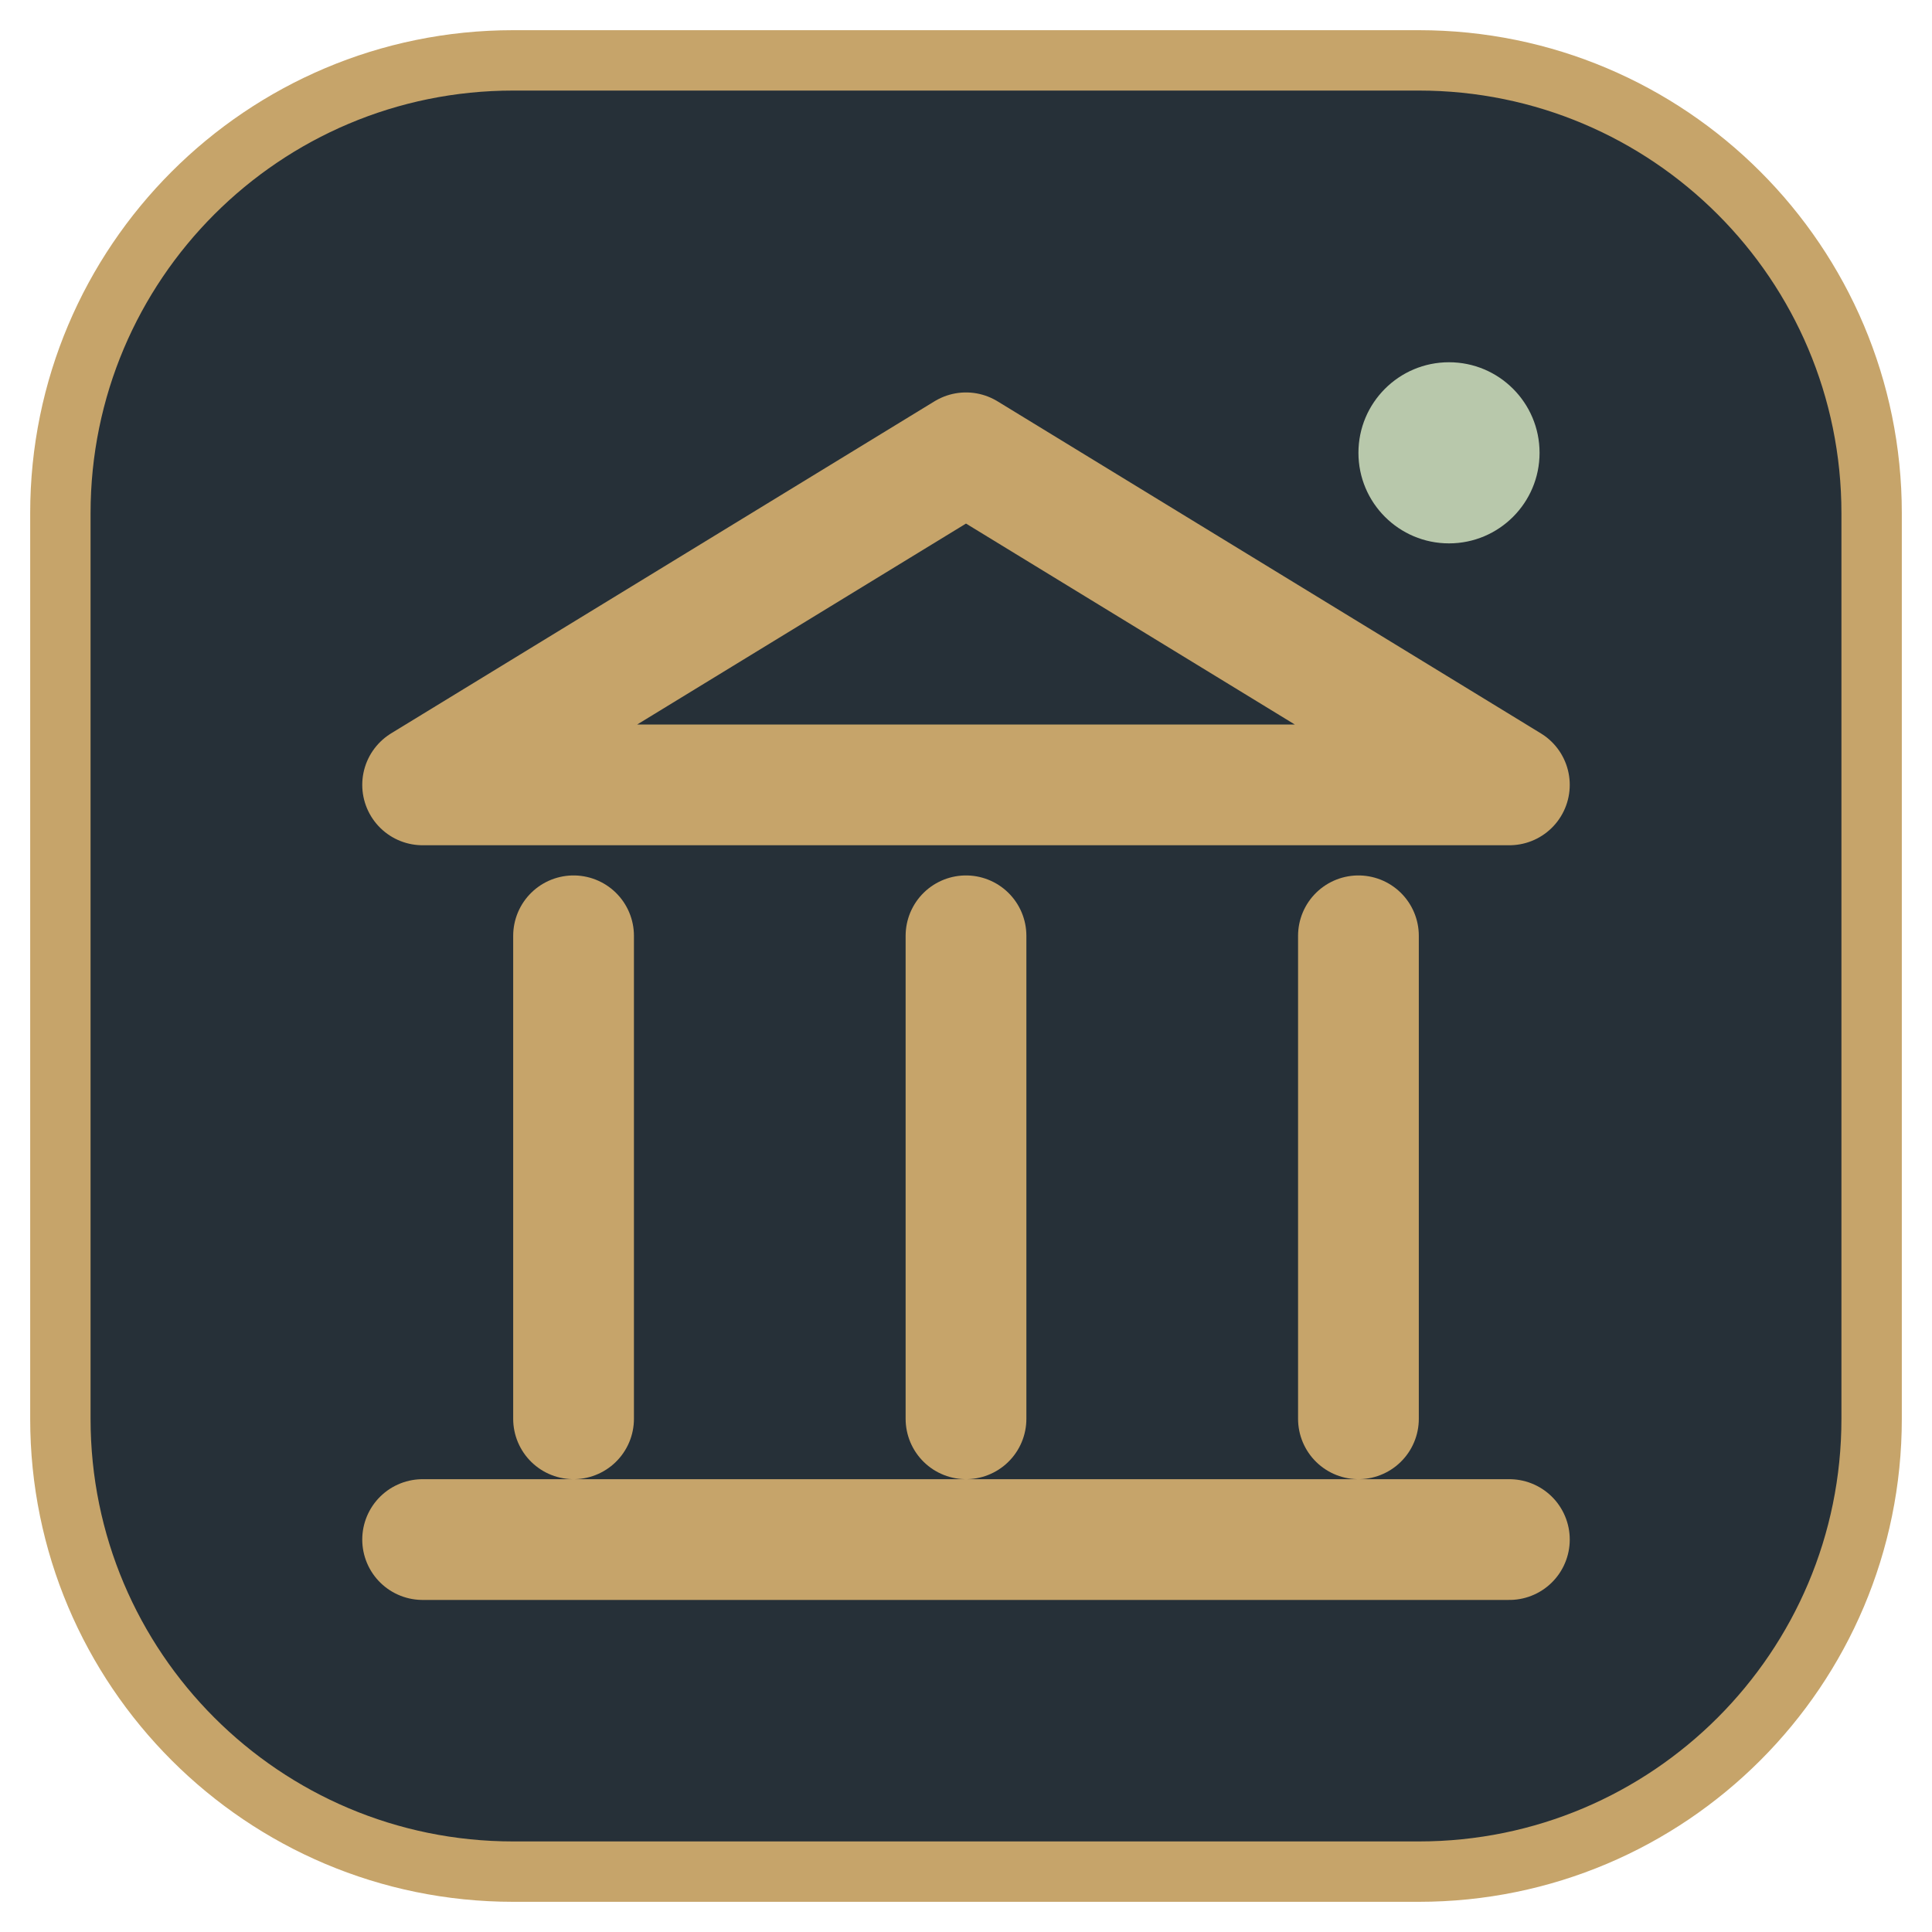
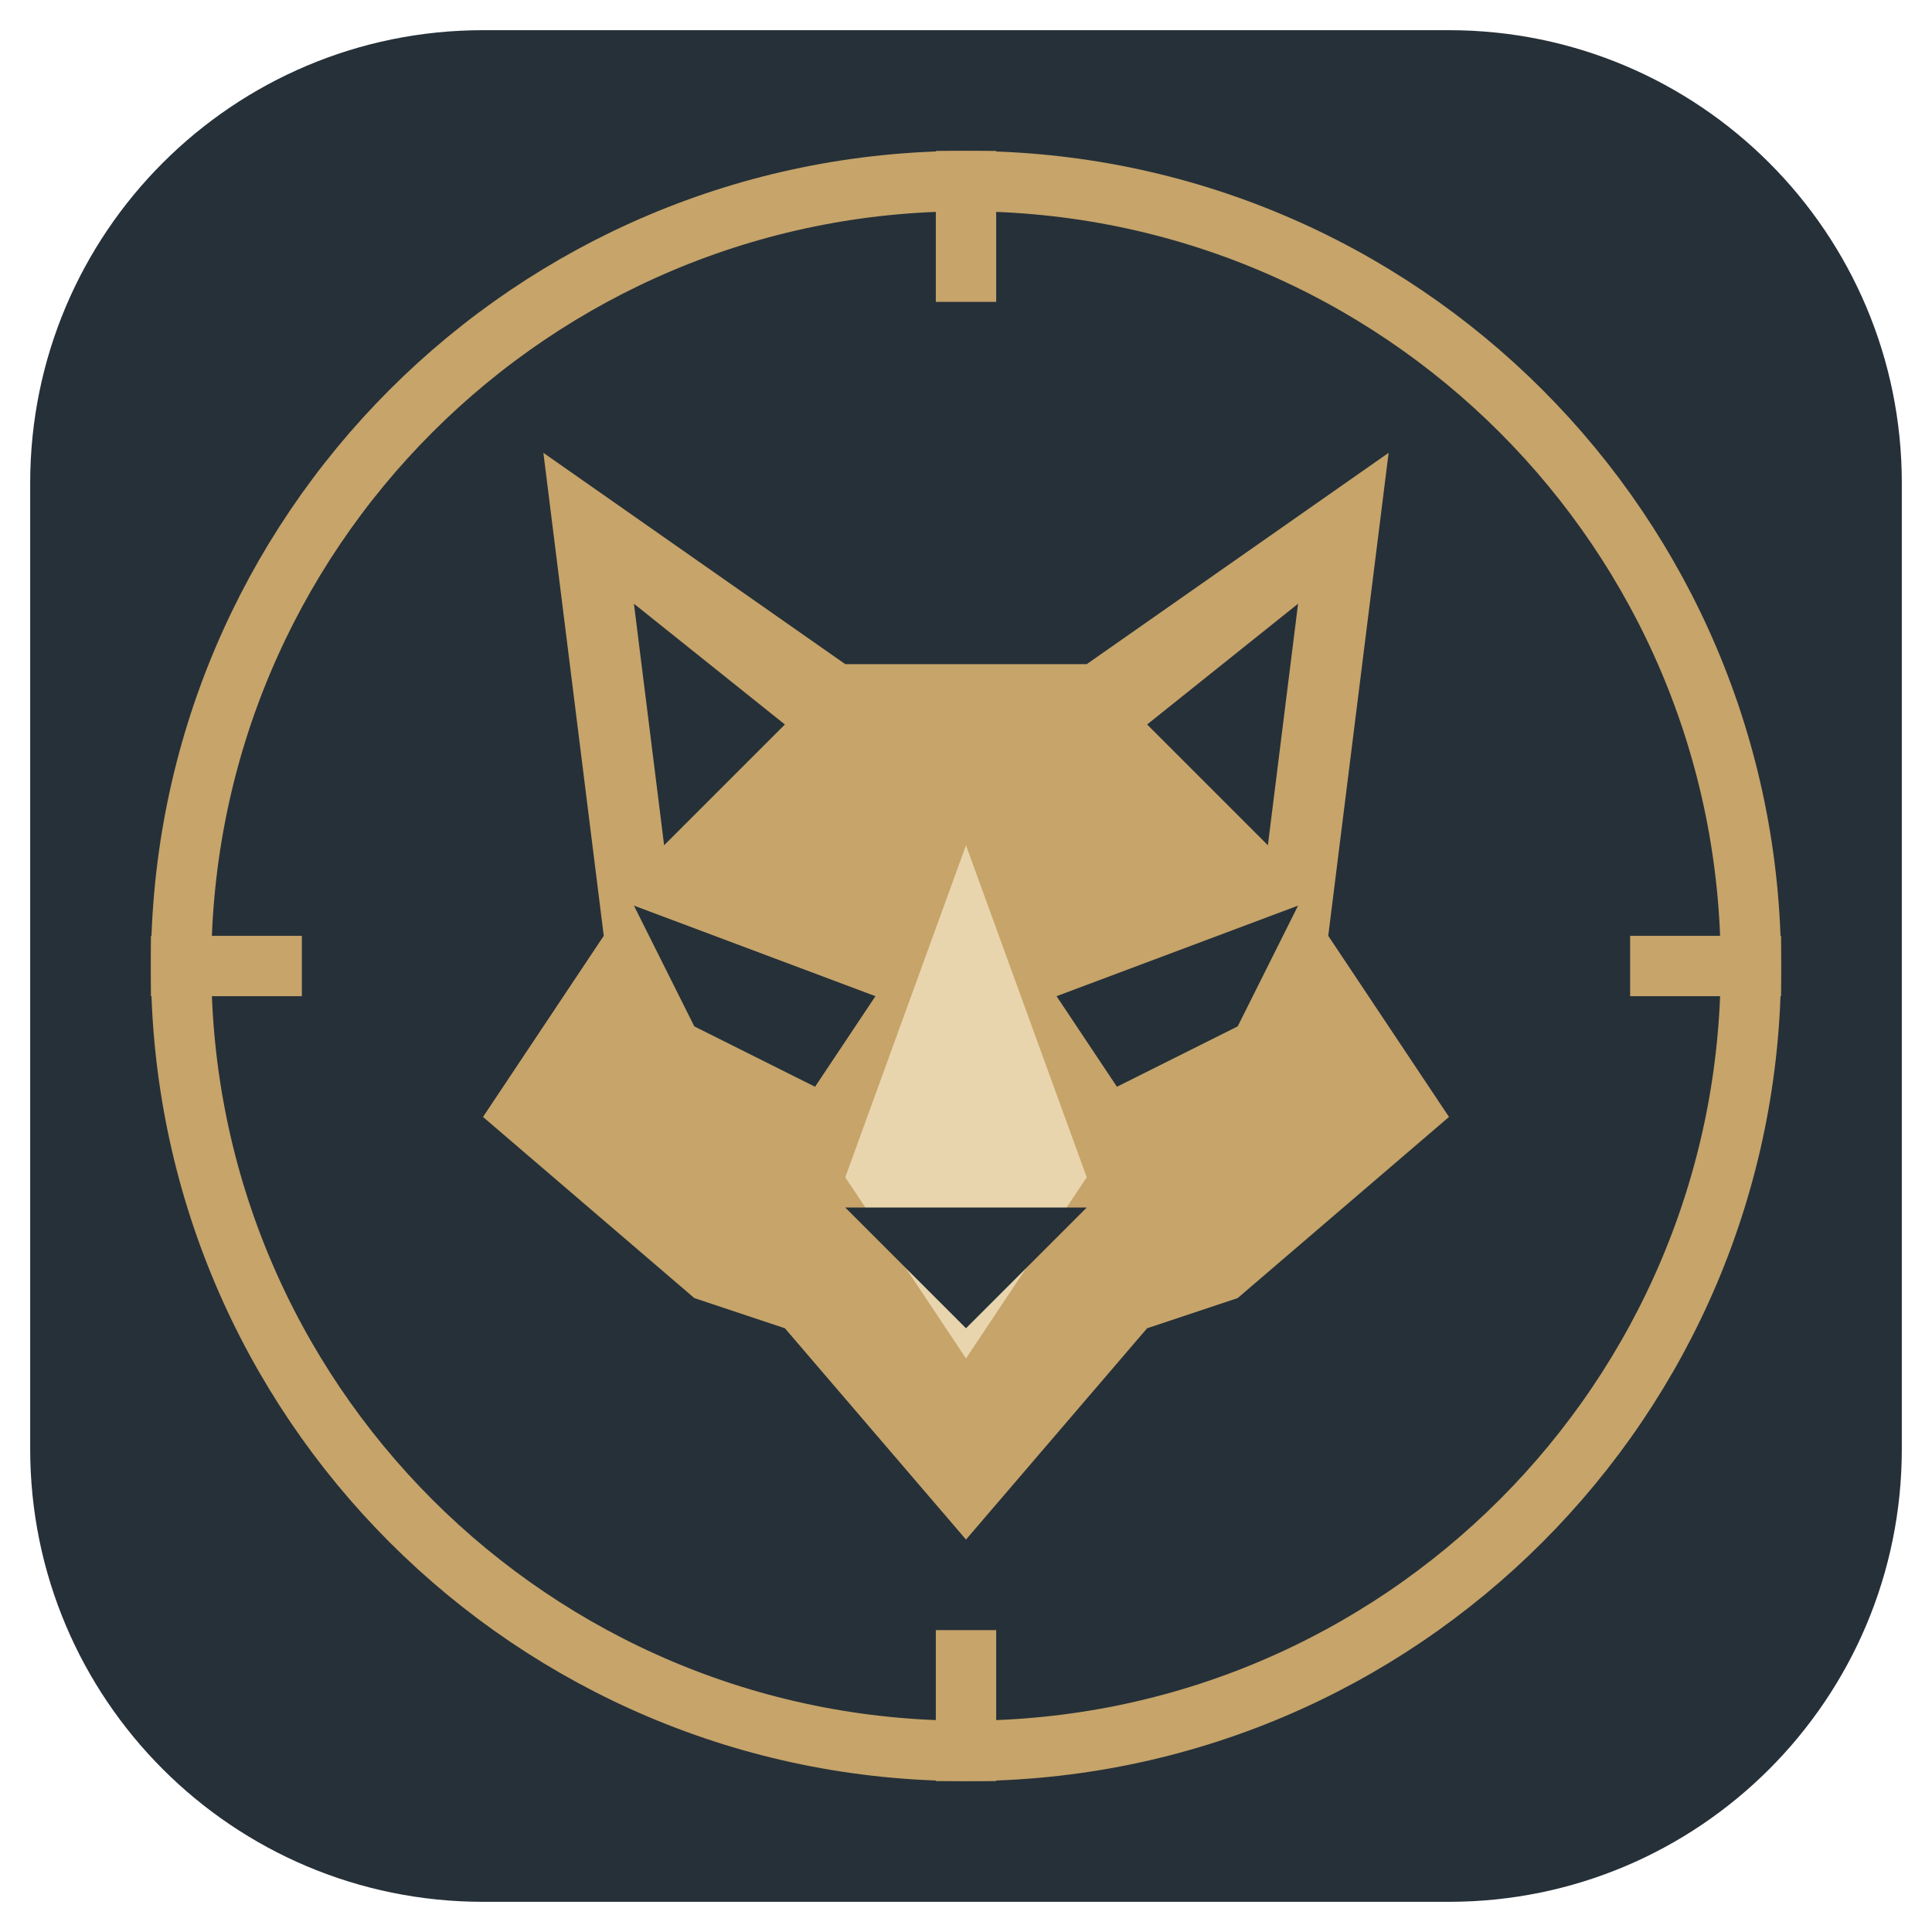
<svg xmlns="http://www.w3.org/2000/svg" viewBox="0 0 64 64">
-   <rect x="2" y="2" width="60" height="60" rx="15" fill="#263038" stroke="#c6a46a" stroke-width="2" />
-   <path d="M14 26 32 15l18 11H14m5 5v16m13-16v16m13-16v16M14 51h36" fill="none" stroke="#c6a46a" stroke-width="4" stroke-linecap="round" stroke-linejoin="round" />
-   <circle cx="48" cy="15" r="3" fill="#b8c8ab" />
+   <rect x="1" y="1" width="62" height="62" rx="15" fill="#263038" />
+   <circle cx="32" cy="32" r="26" fill="none" stroke="#c6a46a" stroke-width="2" />
+   <polygon fill="#c6a46a" points="31,5 33,5 33,10 31,10" />
+   <polygon fill="#c6a46a" points="31,54 33,54 33,59 31,59" />
+   <polygon fill="#c6a46a" points="5,31 10,31 10,33 5,33" />
+   <polygon fill="#c6a46a" points="54,31 59,31 59,33 54,33" />
+   <polygon fill="#c6a46a" points="18,15 28,22 36,22 46,15 44,31 48,37 41,43 38,44 32,51 26,44 23,43 16,37 20,31" />
+   <polygon fill="#263038" points="21,20 26,24 22,28" />
+   <polygon fill="#263038" points="43,20 38,24 42,28" />
+   <polygon fill="#263038" points="21,30 29,33 27,36 23,34" />
+   <polygon fill="#263038" points="43,30 35,33 37,36 41,34" />
+   <polygon fill="#e8d5ad" points="32,28 36,39 32,45 28,39" />
+   <polygon fill="#263038" points="28,40 36,40 32,44" />
</svg>
